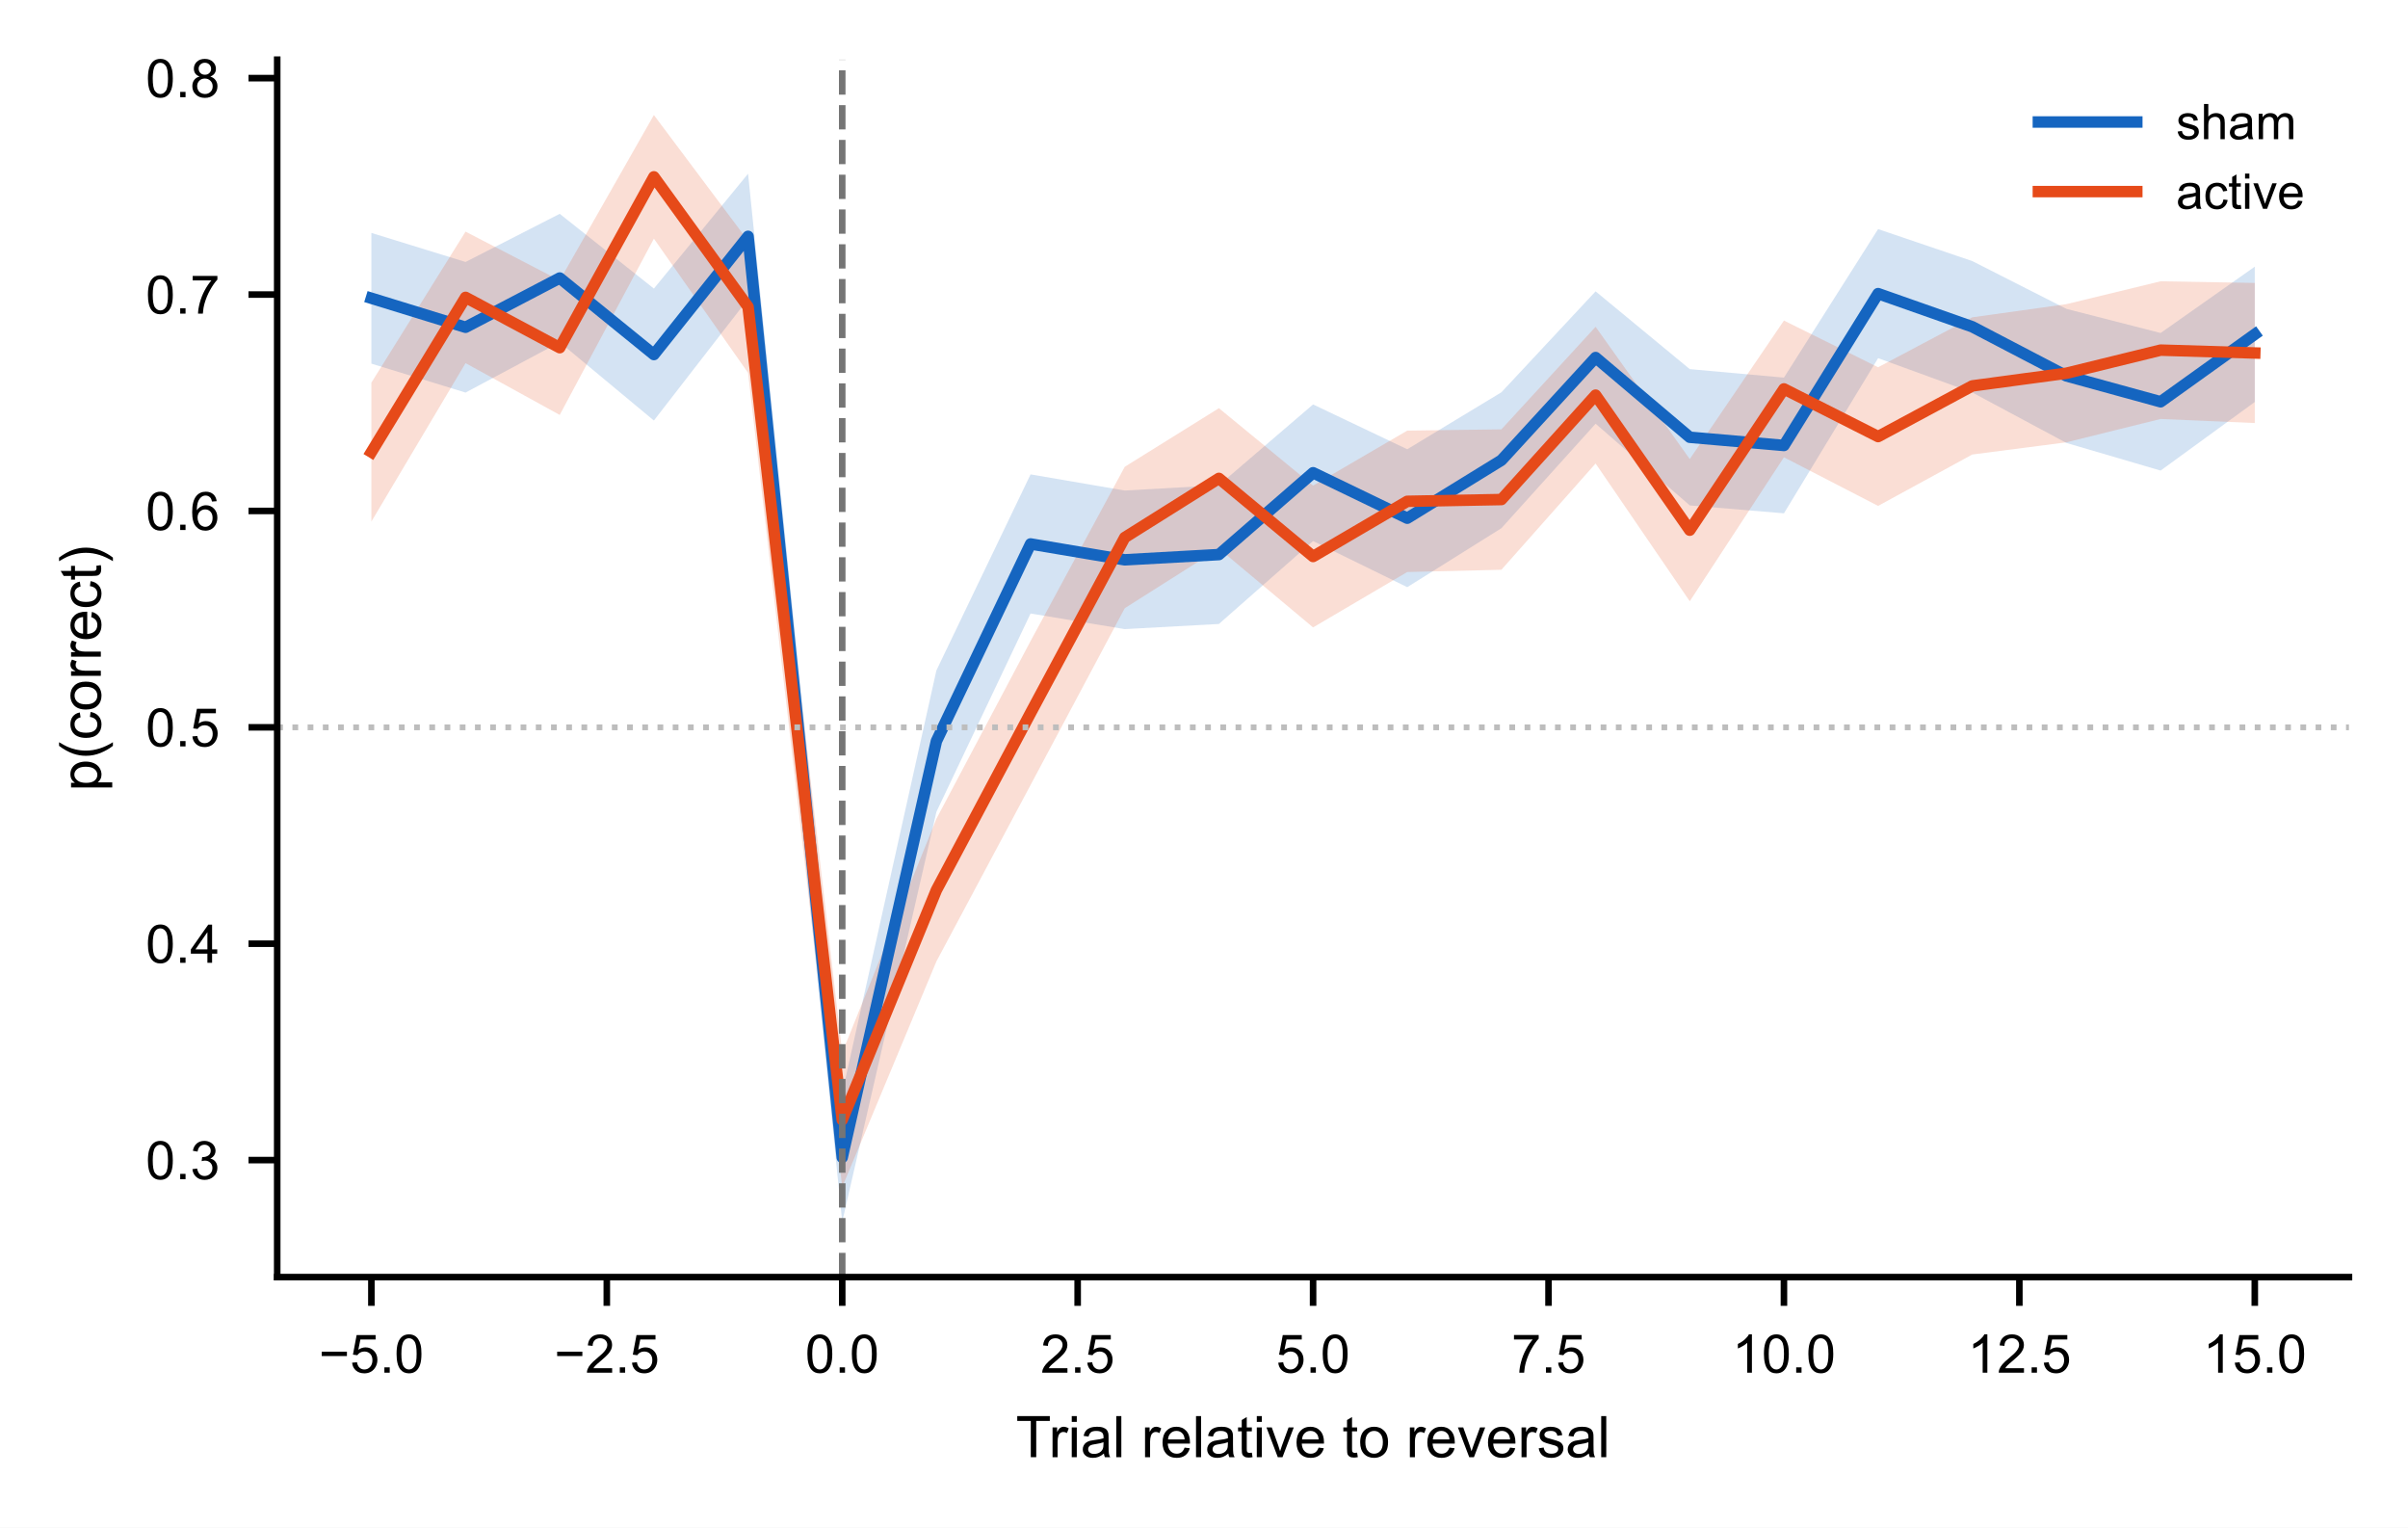
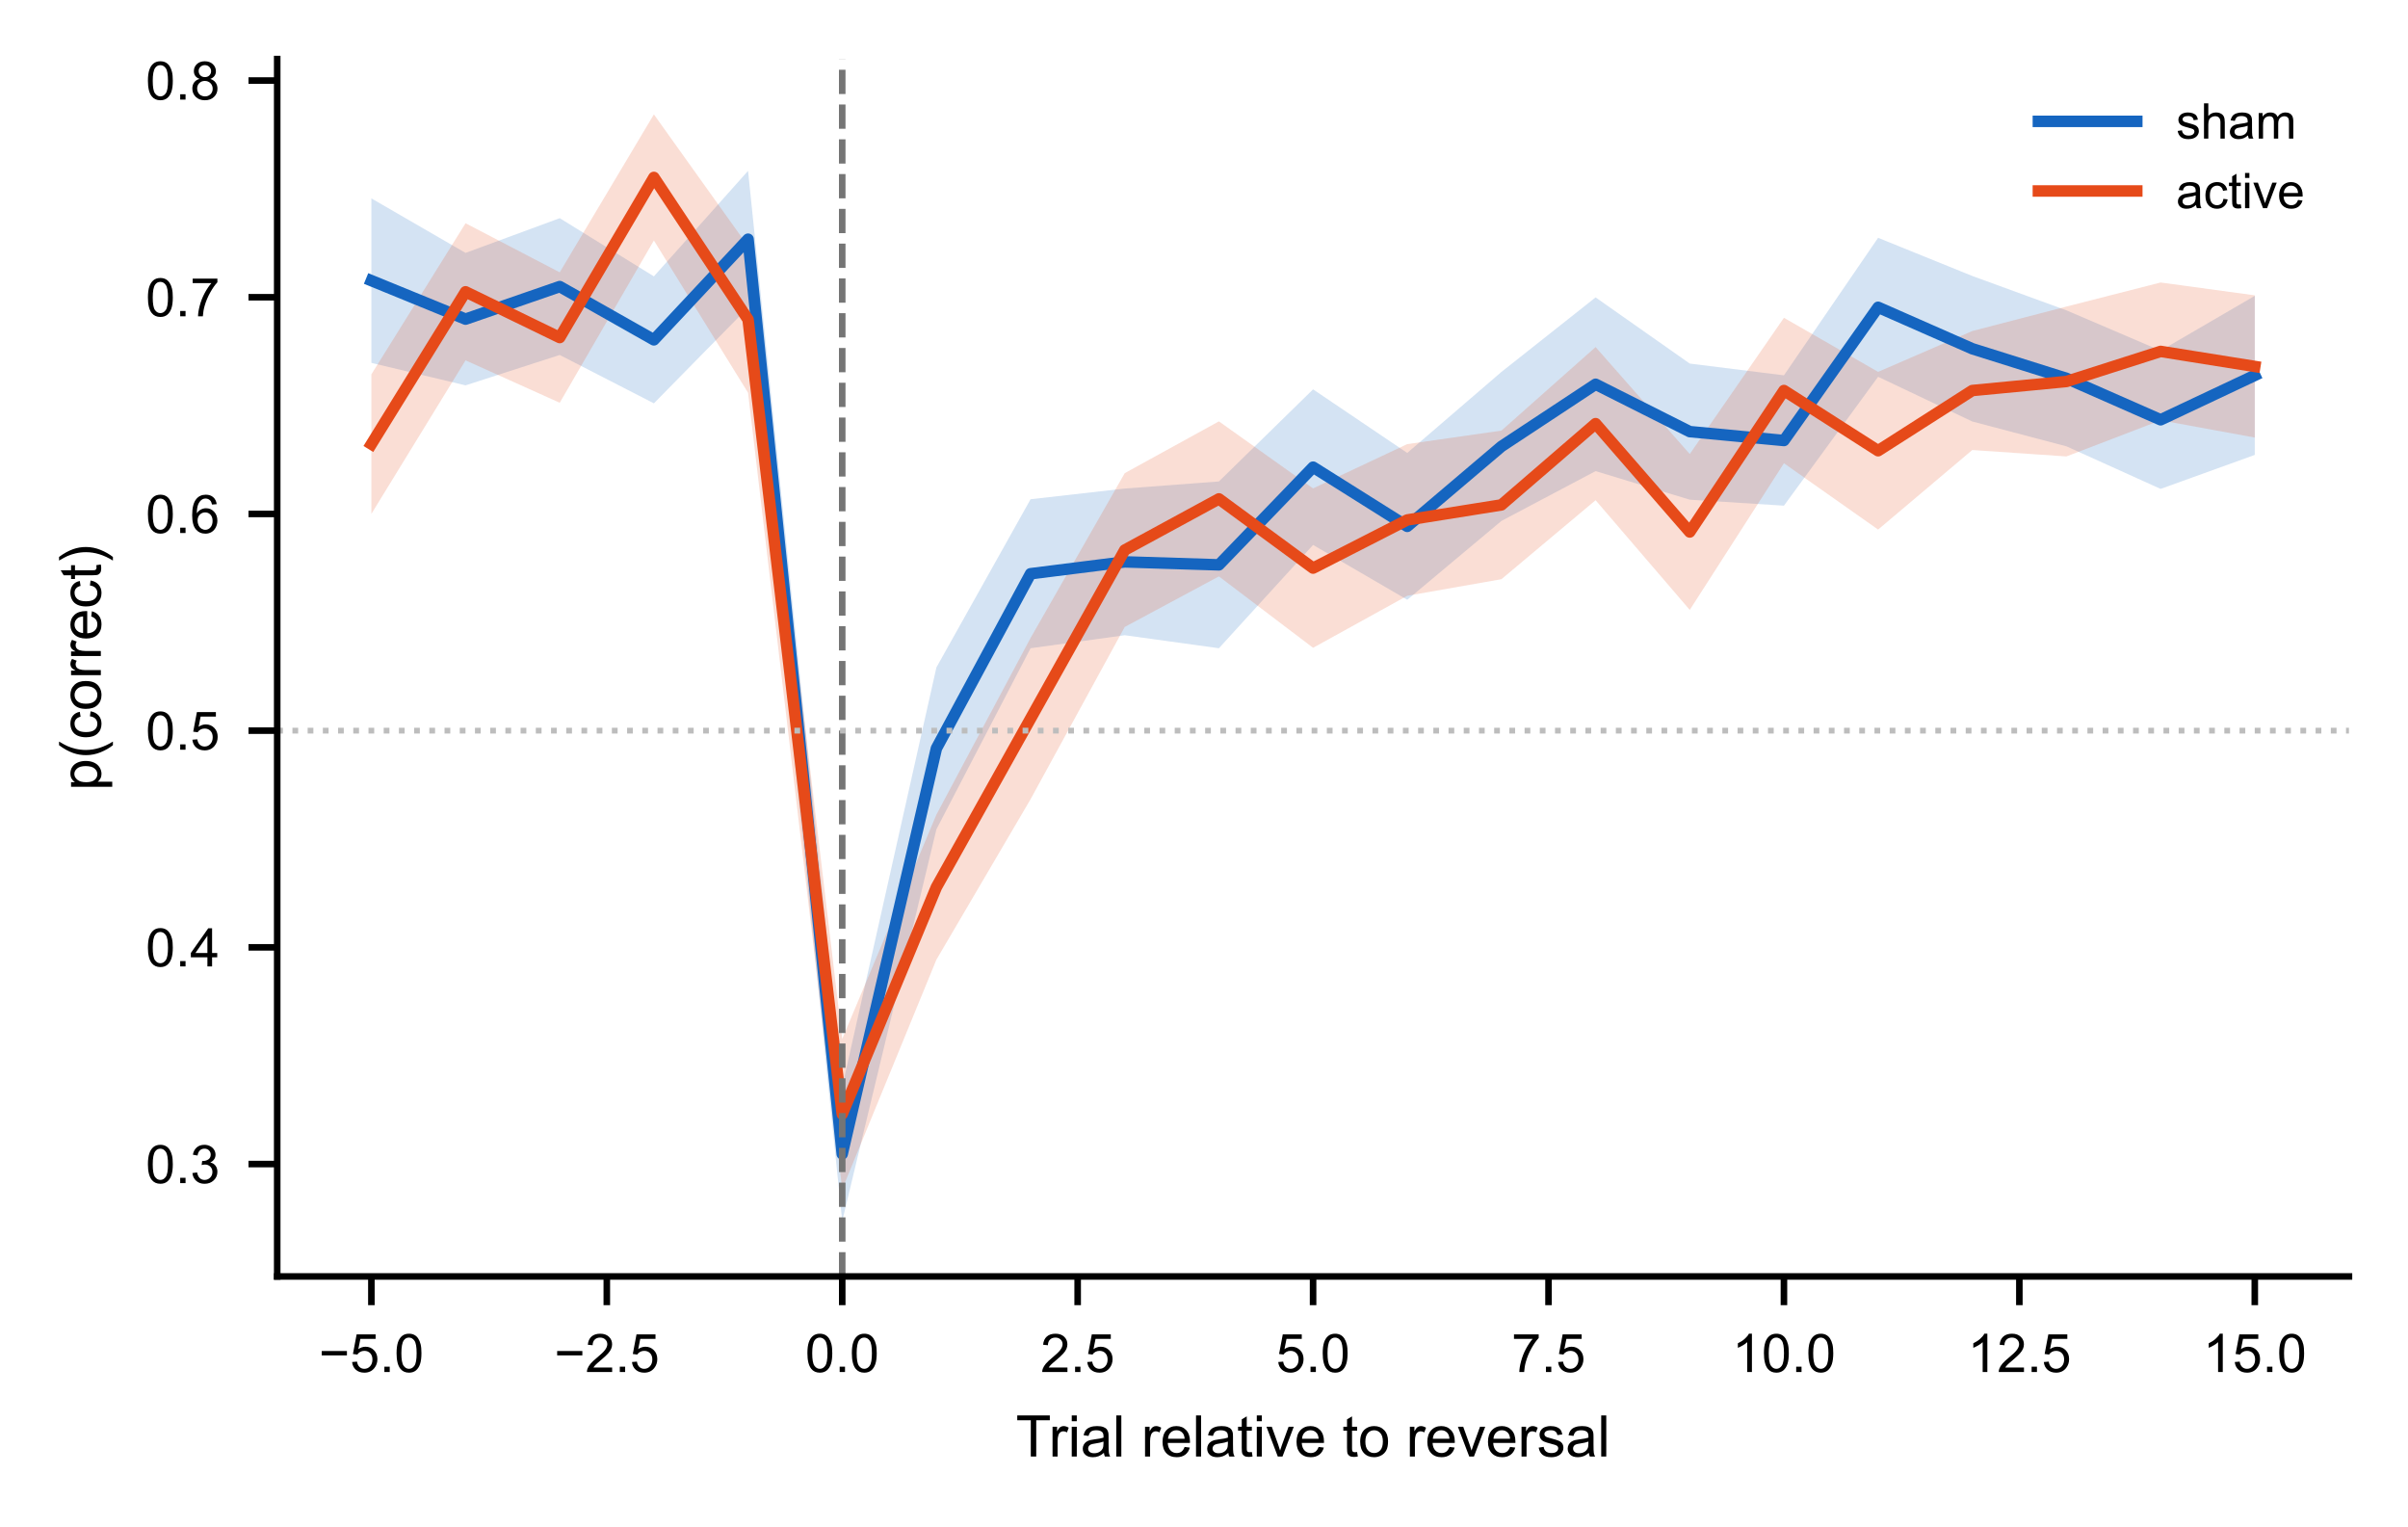
- <svg xmlns="http://www.w3.org/2000/svg" xmlns:xlink="http://www.w3.org/1999/xlink" width="293.642pt" height="186.245pt" viewBox="0 0 293.642 186.245" version="1.1">
+ <svg xmlns="http://www.w3.org/2000/svg" xmlns:xlink="http://www.w3.org/1999/xlink" width="293.642pt" height="186.168pt" viewBox="0 0 293.642 186.168" version="1.1">
  <defs>
    <style type="text/css">*{stroke-linejoin: round; stroke-linecap: butt}</style>
  </defs>
  <g id="figure_1">
    <g id="patch_1">
-       <path d="M 0 186.245  L 293.642 186.245  L 293.642 0  L 0 0  z " style="fill: #ffffff" />
+       <path d="M 0 186.168  L 293.642 186.168  L 293.642 0  L 0 0  z " style="fill: #ffffff" />
    </g>
    <g id="axes_1">
      <g id="patch_2">
-         <path d="M 33.804 155.698  L 286.442 155.698  L 286.442 7.276  L 33.804 7.276  z " style="fill: #ffffff" />
+         <path d="M 33.804 155.622  L 286.442 155.622  L 286.442 7.2  L 33.804 7.2  z " style="fill: #ffffff" />
      </g>
      <g id="PolyCollection_1">
        <defs>
-           <path id="m5b64cb021b" d="M 45.288 -157.849  L 45.288 -141.914  L 56.771 -138.384  L 68.255 -144.52  L 79.738 -134.976  L 91.222 -149.795  L 102.705 -37.293  L 114.189 -87.265  L 125.672 -111.449  L 137.156 -109.546  L 148.639 -110.175  L 160.123 -120.282  L 171.606 -114.66  L 183.09 -121.85  L 194.574 -134.586  L 206.057 -124.628  L 217.541 -123.662  L 229.024 -142.581  L 240.508 -138.396  L 251.991 -132.241  L 263.475 -128.875  L 274.958 -137.237  L 274.958 -153.734  L 274.958 -153.734  L 263.475 -145.648  L 251.991 -148.588  L 240.508 -154.417  L 229.024 -158.314  L 217.541 -140.208  L 206.057 -141.243  L 194.574 -150.725  L 183.09 -138.421  L 171.606 -131.474  L 160.123 -136.938  L 148.639 -127.092  L 137.156 -126.441  L 125.672 -128.41  L 114.189 -104.51  L 102.705 -52.985  L 91.222 -165.066  L 79.738 -151.064  L 68.255 -160.176  L 56.771 -154.307  L 45.288 -157.849  z " />
+           <path id="m4503a4d537" d="M 45.288 -161.98  L 45.288 -141.925  L 56.771 -139.186  L 68.255 -142.891  L 79.738 -136.994  L 91.222 -148.673  L 102.705 -37.293  L 114.189 -85.056  L 125.672 -107.137  L 137.156 -108.722  L 148.639 -107.135  L 160.123 -119.73  L 171.606 -113.044  L 183.09 -122.657  L 194.574 -128.731  L 206.057 -125.248  L 217.541 -124.517  L 229.024 -140.233  L 240.508 -134.78  L 251.991 -131.752  L 263.475 -126.561  L 274.958 -130.706  L 274.958 -150.099  L 274.958 -150.099  L 263.475 -143.416  L 251.991 -148.331  L 240.508 -152.522  L 229.024 -157.175  L 217.541 -140.407  L 206.057 -141.842  L 194.574 -149.909  L 183.09 -140.823  L 171.606 -130.946  L 160.123 -138.698  L 148.639 -127.471  L 137.156 -126.606  L 125.672 -125.303  L 114.189 -104.794  L 102.705 -53.662  L 91.222 -165.338  L 79.738 -152.474  L 68.255 -159.57  L 56.771 -155.335  L 45.288 -161.98  z " />
        </defs>
-         <g clip-path="url(#pc71015cbc8)">
-           <use xlink:href="#m5b64cb021b" x="0" y="186.245" style="fill: #1565c0; fill-opacity: 0.18" />
+         <g clip-path="url(#p4ba826752a)">
+           <use xlink:href="#m4503a4d537" x="0" y="186.168" style="fill: #1565c0; fill-opacity: 0.18" />
        </g>
      </g>
      <g id="PolyCollection_2">
        <defs>
-           <path id="m89cf0bc1e4" d="M 45.288 -139.595  L 45.288 -122.661  L 56.771 -141.974  L 68.255 -135.658  L 79.738 -157.147  L 91.222 -140.789  L 102.705 -41.516  L 114.189 -69.033  L 125.672 -90.541  L 137.156 -112.095  L 148.639 -119.365  L 160.123 -109.754  L 171.606 -116.507  L 183.09 -116.784  L 194.574 -129.738  L 206.057 -112.943  L 217.541 -130.496  L 229.024 -124.567  L 240.508 -130.834  L 251.991 -132.32  L 263.475 -135.166  L 274.958 -134.669  L 274.958 -151.75  L 274.958 -151.75  L 263.475 -151.952  L 251.991 -149.165  L 240.508 -147.56  L 229.024 -141.471  L 217.541 -147.165  L 206.057 -130.275  L 194.574 -146.403  L 183.09 -133.902  L 171.606 -133.746  L 160.123 -127.045  L 148.639 -136.481  L 137.156 -129.334  L 125.672 -108.089  L 114.189 -86.421  L 102.705 -57.905  L 91.222 -156.888  L 79.738 -172.222  L 68.255 -152.055  L 56.771 -158.007  L 45.288 -139.595  z " />
+           <path id="me9f7b58dab" d="M 45.288 -140.53  L 45.288 -123.518  L 56.771 -142.234  L 68.255 -137.063  L 79.738 -156.85  L 91.222 -138.281  L 102.705 -41.176  L 114.189 -69.167  L 125.672 -88.728  L 137.156 -109.731  L 148.639 -115.896  L 160.123 -107.19  L 171.606 -113.531  L 183.09 -115.553  L 194.574 -125.183  L 206.057 -111.807  L 217.541 -129.689  L 229.024 -121.604  L 240.508 -131.303  L 251.991 -130.519  L 263.475 -134.925  L 274.958 -132.821  L 274.958 -150.162  L 274.958 -150.162  L 263.475 -151.727  L 251.991 -148.794  L 240.508 -145.809  L 229.024 -140.83  L 217.541 -147.423  L 206.057 -130.812  L 194.574 -143.856  L 183.09 -133.67  L 171.606 -132.023  L 160.123 -126.622  L 148.639 -134.796  L 137.156 -128.484  L 125.672 -108.389  L 114.189 -86.851  L 102.705 -59.507  L 91.222 -156.151  L 79.738 -172.222  L 68.255 -152.965  L 56.771 -158.95  L 45.288 -140.53  z " />
        </defs>
-         <g clip-path="url(#pc71015cbc8)">
-           <use xlink:href="#m89cf0bc1e4" x="0" y="186.245" style="fill: #e64a19; fill-opacity: 0.18" />
+         <g clip-path="url(#p4ba826752a)">
+           <use xlink:href="#me9f7b58dab" x="0" y="186.168" style="fill: #e64a19; fill-opacity: 0.18" />
        </g>
      </g>
      <g id="matplotlib.axis_1">
        <g id="xtick_1">
          <g id="line2d_1">
            <defs>
-               <path id="m9a380d1cdd" d="M 0 0  L 0 3.5  " style="stroke: #000000; stroke-width: 0.8" />
-             </defs>
-             <g>
-               <use xlink:href="#m9a380d1cdd" x="45.288" y="155.698" style="stroke: #000000; stroke-width: 0.8" />
+               <path id="md4d7d83468" d="M 0 0  L 0 3.5  " style="stroke: #000000; stroke-width: 0.8" />
+             </defs>
+             <g>
+               <use xlink:href="#md4d7d83468" x="45.288" y="155.622" style="stroke: #000000; stroke-width: 0.8" />
            </g>
          </g>
          <g id="text_1">
-             <g transform="translate(38.8719 167.351) scale(0.065 -0.065)">
+             <g transform="translate(38.8719 167.2746) scale(0.065 -0.065)">
              <defs>
                <path id="ArialMT-2212" d="M 3381 1997  L 356 1997  L 356 2522  L 3381 2522  L 3381 1997  z " transform="scale(0.015625)" />
                <path id="ArialMT-35" d="M 266 1200  L 856 1250  Q 922 819 1161 601  Q 1400 384 1738 384  Q 2144 384 2425 690  Q 2706 997 2706 1503  Q 2706 1984 2436 2262  Q 2166 2541 1728 2541  Q 1456 2541 1237 2417  Q 1019 2294 894 2097  L 366 2166  L 809 4519  L 3088 4519  L 3088 3981  L 1259 3981  L 1013 2750  Q 1425 3038 1878 3038  Q 2478 3038 2890 2622  Q 3303 2206 3303 1553  Q 3303 931 2941 478  Q 2500 -78 1738 -78  Q 1113 -78 717 272  Q 322 622 266 1200  z " transform="scale(0.015625)" />
                <path id="ArialMT-2e" d="M 581 0  L 581 641  L 1222 641  L 1222 0  L 581 0  z " transform="scale(0.015625)" />
                <path id="ArialMT-30" d="M 266 2259  Q 266 3072 433 3567  Q 600 4063 929 4331  Q 1259 4600 1759 4600  Q 2128 4600 2406 4451  Q 2684 4303 2865 4023  Q 3047 3744 3150 3342  Q 3253 2941 3253 2259  Q 3253 1453 3087 958  Q 2922 463 2592 192  Q 2263 -78 1759 -78  Q 1097 -78 719 397  Q 266 969 266 2259  z M 844 2259  Q 844 1131 1108 757  Q 1372 384 1759 384  Q 2147 384 2411 759  Q 2675 1134 2675 2259  Q 2675 3391 2411 3762  Q 2147 4134 1753 4134  Q 1366 4134 1134 3806  Q 844 3388 844 2259  z " transform="scale(0.015625)" />
              </defs>
              <use xlink:href="#ArialMT-2212" />
              <use xlink:href="#ArialMT-35" x="58.398" />
              <use xlink:href="#ArialMT-2e" x="114.014" />
              <use xlink:href="#ArialMT-30" x="141.797" />
            </g>
          </g>
        </g>
        <g id="xtick_2">
          <g id="line2d_2">
            <g>
-               <use xlink:href="#m9a380d1cdd" x="73.996" y="155.698" style="stroke: #000000; stroke-width: 0.8" />
+               <use xlink:href="#md4d7d83468" x="73.996" y="155.622" style="stroke: #000000; stroke-width: 0.8" />
            </g>
          </g>
          <g id="text_2">
-             <g transform="translate(67.58074 167.351) scale(0.065 -0.065)">
+             <g transform="translate(67.58074 167.2746) scale(0.065 -0.065)">
              <defs>
                <path id="ArialMT-32" d="M 3222 541  L 3222 0  L 194 0  Q 188 203 259 391  Q 375 700 629 1000  Q 884 1300 1366 1694  Q 2113 2306 2375 2664  Q 2638 3022 2638 3341  Q 2638 3675 2398 3904  Q 2159 4134 1775 4134  Q 1369 4134 1125 3890  Q 881 3647 878 3216  L 300 3275  Q 359 3922 746 4261  Q 1134 4600 1788 4600  Q 2447 4600 2831 4234  Q 3216 3869 3216 3328  Q 3216 3053 3103 2787  Q 2991 2522 2730 2228  Q 2469 1934 1863 1422  Q 1356 997 1212 845  Q 1069 694 975 541  L 3222 541  z " transform="scale(0.015625)" />
              </defs>
              <use xlink:href="#ArialMT-2212" />
              <use xlink:href="#ArialMT-32" x="58.398" />
              <use xlink:href="#ArialMT-2e" x="114.014" />
              <use xlink:href="#ArialMT-35" x="141.797" />
            </g>
          </g>
        </g>
        <g id="xtick_3">
          <g id="line2d_3">
            <g>
-               <use xlink:href="#m9a380d1cdd" x="102.705" y="155.698" style="stroke: #000000; stroke-width: 0.8" />
+               <use xlink:href="#md4d7d83468" x="102.705" y="155.622" style="stroke: #000000; stroke-width: 0.8" />
            </g>
          </g>
          <g id="text_3">
-             <g transform="translate(98.18778 167.351) scale(0.065 -0.065)">
+             <g transform="translate(98.18778 167.2746) scale(0.065 -0.065)">
              <use xlink:href="#ArialMT-30" />
              <use xlink:href="#ArialMT-2e" x="55.615" />
              <use xlink:href="#ArialMT-30" x="83.398" />
            </g>
          </g>
        </g>
        <g id="xtick_4">
          <g id="line2d_4">
            <g>
-               <use xlink:href="#m9a380d1cdd" x="131.414" y="155.698" style="stroke: #000000; stroke-width: 0.8" />
+               <use xlink:href="#md4d7d83468" x="131.414" y="155.622" style="stroke: #000000; stroke-width: 0.8" />
            </g>
          </g>
          <g id="text_4">
-             <g transform="translate(126.8966 167.351) scale(0.065 -0.065)">
+             <g transform="translate(126.8966 167.2746) scale(0.065 -0.065)">
              <use xlink:href="#ArialMT-32" />
              <use xlink:href="#ArialMT-2e" x="55.615" />
              <use xlink:href="#ArialMT-35" x="83.398" />
            </g>
          </g>
        </g>
        <g id="xtick_5">
          <g id="line2d_5">
            <g>
-               <use xlink:href="#m9a380d1cdd" x="160.123" y="155.698" style="stroke: #000000; stroke-width: 0.8" />
+               <use xlink:href="#md4d7d83468" x="160.123" y="155.622" style="stroke: #000000; stroke-width: 0.8" />
            </g>
          </g>
          <g id="text_5">
-             <g transform="translate(155.6055 167.351) scale(0.065 -0.065)">
+             <g transform="translate(155.6055 167.2746) scale(0.065 -0.065)">
              <use xlink:href="#ArialMT-35" />
              <use xlink:href="#ArialMT-2e" x="55.615" />
              <use xlink:href="#ArialMT-30" x="83.398" />
            </g>
          </g>
        </g>
        <g id="xtick_6">
          <g id="line2d_6">
            <g>
-               <use xlink:href="#m9a380d1cdd" x="188.832" y="155.698" style="stroke: #000000; stroke-width: 0.8" />
+               <use xlink:href="#md4d7d83468" x="188.832" y="155.622" style="stroke: #000000; stroke-width: 0.8" />
            </g>
          </g>
          <g id="text_6">
-             <g transform="translate(184.3143 167.351) scale(0.065 -0.065)">
+             <g transform="translate(184.3143 167.2746) scale(0.065 -0.065)">
              <defs>
                <path id="ArialMT-37" d="M 303 3981  L 303 4522  L 3269 4522  L 3269 4084  Q 2831 3619 2401 2847  Q 1972 2075 1738 1259  Q 1569 684 1522 0  L 944 0  Q 953 541 1156 1306  Q 1359 2072 1739 2783  Q 2119 3494 2547 3981  L 303 3981  z " transform="scale(0.015625)" />
              </defs>
              <use xlink:href="#ArialMT-37" />
              <use xlink:href="#ArialMT-2e" x="55.615" />
              <use xlink:href="#ArialMT-35" x="83.398" />
            </g>
          </g>
        </g>
        <g id="xtick_7">
          <g id="line2d_7">
            <g>
-               <use xlink:href="#m9a380d1cdd" x="217.541" y="155.698" style="stroke: #000000; stroke-width: 0.8" />
+               <use xlink:href="#md4d7d83468" x="217.541" y="155.622" style="stroke: #000000; stroke-width: 0.8" />
            </g>
          </g>
          <g id="text_7">
-             <g transform="translate(211.2158 167.351) scale(0.065 -0.065)">
+             <g transform="translate(211.2158 167.2746) scale(0.065 -0.065)">
              <defs>
                <path id="ArialMT-31" d="M 2384 0  L 1822 0  L 1822 3584  Q 1619 3391 1289 3197  Q 959 3003 697 2906  L 697 3450  Q 1169 3672 1522 3987  Q 1875 4303 2022 4600  L 2384 4600  L 2384 0  z " transform="scale(0.015625)" />
              </defs>
              <use xlink:href="#ArialMT-31" />
              <use xlink:href="#ArialMT-30" x="55.615" />
              <use xlink:href="#ArialMT-2e" x="111.23" />
              <use xlink:href="#ArialMT-30" x="139.014" />
            </g>
          </g>
        </g>
        <g id="xtick_8">
          <g id="line2d_8">
            <g>
-               <use xlink:href="#m9a380d1cdd" x="246.249" y="155.698" style="stroke: #000000; stroke-width: 0.8" />
+               <use xlink:href="#md4d7d83468" x="246.249" y="155.622" style="stroke: #000000; stroke-width: 0.8" />
            </g>
          </g>
          <g id="text_8">
-             <g transform="translate(239.9247 167.351) scale(0.065 -0.065)">
+             <g transform="translate(239.9247 167.2746) scale(0.065 -0.065)">
              <use xlink:href="#ArialMT-31" />
              <use xlink:href="#ArialMT-32" x="55.615" />
              <use xlink:href="#ArialMT-2e" x="111.23" />
              <use xlink:href="#ArialMT-35" x="139.014" />
            </g>
          </g>
        </g>
        <g id="xtick_9">
          <g id="line2d_9">
            <g>
-               <use xlink:href="#m9a380d1cdd" x="274.958" y="155.698" style="stroke: #000000; stroke-width: 0.8" />
+               <use xlink:href="#md4d7d83468" x="274.958" y="155.622" style="stroke: #000000; stroke-width: 0.8" />
            </g>
          </g>
          <g id="text_9">
-             <g transform="translate(268.6335 167.351) scale(0.065 -0.065)">
+             <g transform="translate(268.6335 167.2746) scale(0.065 -0.065)">
              <use xlink:href="#ArialMT-31" />
              <use xlink:href="#ArialMT-35" x="55.615" />
              <use xlink:href="#ArialMT-2e" x="111.23" />
              <use xlink:href="#ArialMT-30" x="139.014" />
            </g>
          </g>
        </g>
        <g id="text_10">
-           <g transform="translate(123.8843 177.6534) scale(0.07 -0.07)">
+           <g transform="translate(123.8843 177.577) scale(0.07 -0.07)">
            <defs>
              <path id="ArialMT-54" d="M 1659 0  L 1659 4041  L 150 4041  L 150 4581  L 3781 4581  L 3781 4041  L 2266 4041  L 2266 0  L 1659 0  z " transform="scale(0.015625)" />
              <path id="ArialMT-72" d="M 416 0  L 416 3319  L 922 3319  L 922 2816  Q 1116 3169 1280 3281  Q 1444 3394 1641 3394  Q 1925 3394 2219 3213  L 2025 2691  Q 1819 2813 1613 2813  Q 1428 2813 1281 2702  Q 1134 2591 1072 2394  Q 978 2094 978 1738  L 978 0  L 416 0  z " transform="scale(0.015625)" />
              <path id="ArialMT-69" d="M 425 3934  L 425 4581  L 988 4581  L 988 3934  L 425 3934  z M 425 0  L 425 3319  L 988 3319  L 988 0  L 425 0  z " transform="scale(0.015625)" />
              <path id="ArialMT-61" d="M 2588 409  Q 2275 144 1986 34  Q 1697 -75 1366 -75  Q 819 -75 525 192  Q 231 459 231 875  Q 231 1119 342 1320  Q 453 1522 633 1644  Q 813 1766 1038 1828  Q 1203 1872 1538 1913  Q 2219 1994 2541 2106  Q 2544 2222 2544 2253  Q 2544 2597 2384 2738  Q 2169 2928 1744 2928  Q 1347 2928 1158 2789  Q 969 2650 878 2297  L 328 2372  Q 403 2725 575 2942  Q 747 3159 1072 3276  Q 1397 3394 1825 3394  Q 2250 3394 2515 3294  Q 2781 3194 2906 3042  Q 3031 2891 3081 2659  Q 3109 2516 3109 2141  L 3109 1391  Q 3109 606 3145 398  Q 3181 191 3288 0  L 2700 0  Q 2613 175 2588 409  z M 2541 1666  Q 2234 1541 1622 1453  Q 1275 1403 1131 1340  Q 988 1278 909 1158  Q 831 1038 831 891  Q 831 666 1001 516  Q 1172 366 1500 366  Q 1825 366 2078 508  Q 2331 650 2450 897  Q 2541 1088 2541 1459  L 2541 1666  z " transform="scale(0.015625)" />
              <path id="ArialMT-6c" d="M 409 0  L 409 4581  L 972 4581  L 972 0  L 409 0  z " transform="scale(0.015625)" />
              <path id="ArialMT-20" transform="scale(0.015625)" />
              <path id="ArialMT-65" d="M 2694 1069  L 3275 997  Q 3138 488 2766 206  Q 2394 -75 1816 -75  Q 1088 -75 661 373  Q 234 822 234 1631  Q 234 2469 665 2931  Q 1097 3394 1784 3394  Q 2450 3394 2872 2941  Q 3294 2488 3294 1666  Q 3294 1616 3291 1516  L 816 1516  Q 847 969 1125 678  Q 1403 388 1819 388  Q 2128 388 2347 550  Q 2566 713 2694 1069  z M 847 1978  L 2700 1978  Q 2663 2397 2488 2606  Q 2219 2931 1791 2931  Q 1403 2931 1139 2672  Q 875 2413 847 1978  z " transform="scale(0.015625)" />
              <path id="ArialMT-74" d="M 1650 503  L 1731 6  Q 1494 -44 1306 -44  Q 1000 -44 831 53  Q 663 150 594 308  Q 525 466 525 972  L 525 2881  L 113 2881  L 113 3319  L 525 3319  L 525 4141  L 1084 4478  L 1084 3319  L 1650 3319  L 1650 2881  L 1084 2881  L 1084 941  Q 1084 700 1114 631  Q 1144 563 1211 522  Q 1278 481 1403 481  Q 1497 481 1650 503  z " transform="scale(0.015625)" />
              <path id="ArialMT-76" d="M 1344 0  L 81 3319  L 675 3319  L 1388 1331  Q 1503 1009 1600 663  Q 1675 925 1809 1294  L 2547 3319  L 3125 3319  L 1869 0  L 1344 0  z " transform="scale(0.015625)" />
              <path id="ArialMT-6f" d="M 213 1659  Q 213 2581 725 3025  Q 1153 3394 1769 3394  Q 2453 3394 2887 2945  Q 3322 2497 3322 1706  Q 3322 1066 3130 698  Q 2938 331 2570 128  Q 2203 -75 1769 -75  Q 1072 -75 642 372  Q 213 819 213 1659  z M 791 1659  Q 791 1022 1069 705  Q 1347 388 1769 388  Q 2188 388 2466 706  Q 2744 1025 2744 1678  Q 2744 2294 2464 2611  Q 2184 2928 1769 2928  Q 1347 2928 1069 2612  Q 791 2297 791 1659  z " transform="scale(0.015625)" />
              <path id="ArialMT-73" d="M 197 991  L 753 1078  Q 800 744 1014 566  Q 1228 388 1613 388  Q 2000 388 2187 545  Q 2375 703 2375 916  Q 2375 1106 2209 1216  Q 2094 1291 1634 1406  Q 1016 1563 777 1677  Q 538 1791 414 1992  Q 291 2194 291 2438  Q 291 2659 392 2848  Q 494 3038 669 3163  Q 800 3259 1026 3326  Q 1253 3394 1513 3394  Q 1903 3394 2198 3281  Q 2494 3169 2634 2976  Q 2775 2784 2828 2463  L 2278 2388  Q 2241 2644 2061 2787  Q 1881 2931 1553 2931  Q 1166 2931 1000 2803  Q 834 2675 834 2503  Q 834 2394 903 2306  Q 972 2216 1119 2156  Q 1203 2125 1616 2013  Q 2213 1853 2448 1751  Q 2684 1650 2818 1456  Q 2953 1263 2953 975  Q 2953 694 2789 445  Q 2625 197 2315 61  Q 2006 -75 1616 -75  Q 969 -75 630 194  Q 291 463 197 991  z " transform="scale(0.015625)" />
            </defs>
            <use xlink:href="#ArialMT-54" />
            <use xlink:href="#ArialMT-72" x="57.334" />
            <use xlink:href="#ArialMT-69" x="90.635" />
            <use xlink:href="#ArialMT-61" x="112.852" />
            <use xlink:href="#ArialMT-6c" x="168.467" />
            <use xlink:href="#ArialMT-20" x="190.684" />
            <use xlink:href="#ArialMT-72" x="218.467" />
            <use xlink:href="#ArialMT-65" x="251.768" />
            <use xlink:href="#ArialMT-6c" x="307.383" />
            <use xlink:href="#ArialMT-61" x="329.6" />
            <use xlink:href="#ArialMT-74" x="385.215" />
            <use xlink:href="#ArialMT-69" x="412.998" />
            <use xlink:href="#ArialMT-76" x="435.215" />
            <use xlink:href="#ArialMT-65" x="485.215" />
            <use xlink:href="#ArialMT-20" x="540.83" />
            <use xlink:href="#ArialMT-74" x="568.613" />
            <use xlink:href="#ArialMT-6f" x="596.396" />
            <use xlink:href="#ArialMT-20" x="652.012" />
            <use xlink:href="#ArialMT-72" x="679.795" />
            <use xlink:href="#ArialMT-65" x="713.096" />
            <use xlink:href="#ArialMT-76" x="768.711" />
            <use xlink:href="#ArialMT-65" x="818.711" />
            <use xlink:href="#ArialMT-72" x="874.326" />
            <use xlink:href="#ArialMT-73" x="907.627" />
            <use xlink:href="#ArialMT-61" x="957.627" />
            <use xlink:href="#ArialMT-6c" x="1013.242" />
          </g>
        </g>
      </g>
      <g id="matplotlib.axis_2">
        <g id="ytick_1">
          <g id="line2d_10">
            <defs>
-               <path id="mec337f0b01" d="M 0 0  L -3.5 0  " style="stroke: #000000; stroke-width: 0.8" />
-             </defs>
-             <g>
-               <use xlink:href="#mec337f0b01" x="33.804" y="141.437" style="stroke: #000000; stroke-width: 0.8" />
+               <path id="m80da9fecf0" d="M 0 0  L -3.5 0  " style="stroke: #000000; stroke-width: 0.8" />
+             </defs>
+             <g>
+               <use xlink:href="#m80da9fecf0" x="33.804" y="141.918" style="stroke: #000000; stroke-width: 0.8" />
            </g>
          </g>
          <g id="text_11">
-             <g transform="translate(17.76906 143.7634) scale(0.065 -0.065)">
+             <g transform="translate(17.76906 144.2445) scale(0.065 -0.065)">
              <defs>
                <path id="ArialMT-33" d="M 269 1209  L 831 1284  Q 928 806 1161 595  Q 1394 384 1728 384  Q 2125 384 2398 659  Q 2672 934 2672 1341  Q 2672 1728 2419 1979  Q 2166 2231 1775 2231  Q 1616 2231 1378 2169  L 1441 2663  Q 1497 2656 1531 2656  Q 1891 2656 2178 2843  Q 2466 3031 2466 3422  Q 2466 3731 2256 3934  Q 2047 4138 1716 4138  Q 1388 4138 1169 3931  Q 950 3725 888 3313  L 325 3413  Q 428 3978 793 4289  Q 1159 4600 1703 4600  Q 2078 4600 2393 4439  Q 2709 4278 2876 4000  Q 3044 3722 3044 3409  Q 3044 3113 2884 2869  Q 2725 2625 2413 2481  Q 2819 2388 3044 2092  Q 3269 1797 3269 1353  Q 3269 753 2831 336  Q 2394 -81 1725 -81  Q 1122 -81 723 278  Q 325 638 269 1209  z " transform="scale(0.015625)" />
              </defs>
              <use xlink:href="#ArialMT-30" />
              <use xlink:href="#ArialMT-2e" x="55.615" />
              <use xlink:href="#ArialMT-33" x="83.398" />
            </g>
          </g>
        </g>
        <g id="ytick_2">
          <g id="line2d_11">
            <g>
-               <use xlink:href="#mec337f0b01" x="33.804" y="115.055" style="stroke: #000000; stroke-width: 0.8" />
+               <use xlink:href="#m80da9fecf0" x="33.804" y="115.498" style="stroke: #000000; stroke-width: 0.8" />
            </g>
          </g>
          <g id="text_12">
-             <g transform="translate(17.76906 117.3813) scale(0.065 -0.065)">
+             <g transform="translate(17.76906 117.8242) scale(0.065 -0.065)">
              <defs>
                <path id="ArialMT-34" d="M 2069 0  L 2069 1097  L 81 1097  L 81 1613  L 2172 4581  L 2631 4581  L 2631 1613  L 3250 1613  L 3250 1097  L 2631 1097  L 2631 0  L 2069 0  z M 2069 1613  L 2069 3678  L 634 1613  L 2069 1613  z " transform="scale(0.015625)" />
              </defs>
              <use xlink:href="#ArialMT-30" />
              <use xlink:href="#ArialMT-2e" x="55.615" />
              <use xlink:href="#ArialMT-34" x="83.398" />
            </g>
          </g>
        </g>
        <g id="ytick_3">
          <g id="line2d_12">
            <g>
-               <use xlink:href="#mec337f0b01" x="33.804" y="88.673" style="stroke: #000000; stroke-width: 0.8" />
+               <use xlink:href="#m80da9fecf0" x="33.804" y="89.078" style="stroke: #000000; stroke-width: 0.8" />
            </g>
          </g>
          <g id="text_13">
-             <g transform="translate(17.76906 90.9991) scale(0.065 -0.065)">
+             <g transform="translate(17.76906 91.40388) scale(0.065 -0.065)">
              <use xlink:href="#ArialMT-30" />
              <use xlink:href="#ArialMT-2e" x="55.615" />
              <use xlink:href="#ArialMT-35" x="83.398" />
            </g>
          </g>
        </g>
        <g id="ytick_4">
          <g id="line2d_13">
            <g>
-               <use xlink:href="#mec337f0b01" x="33.804" y="62.291" style="stroke: #000000; stroke-width: 0.8" />
+               <use xlink:href="#m80da9fecf0" x="33.804" y="62.657" style="stroke: #000000; stroke-width: 0.8" />
            </g>
          </g>
          <g id="text_14">
-             <g transform="translate(17.76906 64.61692) scale(0.065 -0.065)">
+             <g transform="translate(17.76906 64.98355) scale(0.065 -0.065)">
              <defs>
                <path id="ArialMT-36" d="M 3184 3459  L 2625 3416  Q 2550 3747 2413 3897  Q 2184 4138 1850 4138  Q 1581 4138 1378 3988  Q 1113 3794 959 3422  Q 806 3050 800 2363  Q 1003 2672 1297 2822  Q 1591 2972 1913 2972  Q 2475 2972 2870 2558  Q 3266 2144 3266 1488  Q 3266 1056 3080 686  Q 2894 316 2569 119  Q 2244 -78 1831 -78  Q 1128 -78 684 439  Q 241 956 241 2144  Q 241 3472 731 4075  Q 1159 4600 1884 4600  Q 2425 4600 2770 4297  Q 3116 3994 3184 3459  z M 888 1484  Q 888 1194 1011 928  Q 1134 663 1356 523  Q 1578 384 1822 384  Q 2178 384 2434 671  Q 2691 959 2691 1453  Q 2691 1928 2437 2201  Q 2184 2475 1800 2475  Q 1419 2475 1153 2201  Q 888 1928 888 1484  z " transform="scale(0.015625)" />
              </defs>
              <use xlink:href="#ArialMT-30" />
              <use xlink:href="#ArialMT-2e" x="55.615" />
              <use xlink:href="#ArialMT-36" x="83.398" />
            </g>
          </g>
        </g>
        <g id="ytick_5">
          <g id="line2d_14">
            <g>
-               <use xlink:href="#mec337f0b01" x="33.804" y="35.908" style="stroke: #000000; stroke-width: 0.8" />
+               <use xlink:href="#m80da9fecf0" x="33.804" y="36.237" style="stroke: #000000; stroke-width: 0.8" />
            </g>
          </g>
          <g id="text_15">
-             <g transform="translate(17.76906 38.23475) scale(0.065 -0.065)">
+             <g transform="translate(17.76906 38.56322) scale(0.065 -0.065)">
              <use xlink:href="#ArialMT-30" />
              <use xlink:href="#ArialMT-2e" x="55.615" />
              <use xlink:href="#ArialMT-37" x="83.398" />
            </g>
          </g>
        </g>
        <g id="ytick_6">
          <g id="line2d_15">
            <g>
-               <use xlink:href="#mec337f0b01" x="33.804" y="9.526" style="stroke: #000000; stroke-width: 0.8" />
+               <use xlink:href="#m80da9fecf0" x="33.804" y="9.817" style="stroke: #000000; stroke-width: 0.8" />
            </g>
          </g>
          <g id="text_16">
-             <g transform="translate(17.76906 11.85258) scale(0.065 -0.065)">
+             <g transform="translate(17.76906 12.14289) scale(0.065 -0.065)">
              <defs>
                <path id="ArialMT-38" d="M 1131 2484  Q 781 2613 612 2850  Q 444 3088 444 3419  Q 444 3919 803 4259  Q 1163 4600 1759 4600  Q 2359 4600 2725 4251  Q 3091 3903 3091 3403  Q 3091 3084 2923 2848  Q 2756 2613 2416 2484  Q 2838 2347 3058 2040  Q 3278 1734 3278 1309  Q 3278 722 2862 322  Q 2447 -78 1769 -78  Q 1091 -78 675 323  Q 259 725 259 1325  Q 259 1772 486 2073  Q 713 2375 1131 2484  z M 1019 3438  Q 1019 3113 1228 2906  Q 1438 2700 1772 2700  Q 2097 2700 2305 2904  Q 2513 3109 2513 3406  Q 2513 3716 2298 3927  Q 2084 4138 1766 4138  Q 1444 4138 1231 3931  Q 1019 3725 1019 3438  z M 838 1322  Q 838 1081 952 856  Q 1066 631 1291 507  Q 1516 384 1775 384  Q 2178 384 2440 643  Q 2703 903 2703 1303  Q 2703 1709 2433 1975  Q 2163 2241 1756 2241  Q 1359 2241 1098 1978  Q 838 1716 838 1322  z " transform="scale(0.015625)" />
              </defs>
              <use xlink:href="#ArialMT-30" />
              <use xlink:href="#ArialMT-2e" x="55.615" />
              <use xlink:href="#ArialMT-38" x="83.398" />
            </g>
          </g>
        </g>
        <g id="text_17">
-           <g transform="translate(12.29578 96.46033) rotate(-90) scale(0.07 -0.07)">
+           <g transform="translate(12.29578 96.38391) rotate(-90) scale(0.07 -0.07)">
            <defs>
              <path id="ArialMT-70" d="M 422 -1272  L 422 3319  L 934 3319  L 934 2888  Q 1116 3141 1344 3267  Q 1572 3394 1897 3394  Q 2322 3394 2647 3175  Q 2972 2956 3137 2557  Q 3303 2159 3303 1684  Q 3303 1175 3120 767  Q 2938 359 2589 142  Q 2241 -75 1856 -75  Q 1575 -75 1351 44  Q 1128 163 984 344  L 984 -1272  L 422 -1272  z M 931 1641  Q 931 1000 1190 694  Q 1450 388 1819 388  Q 2194 388 2461 705  Q 2728 1022 2728 1688  Q 2728 2322 2467 2637  Q 2206 2953 1844 2953  Q 1484 2953 1207 2617  Q 931 2281 931 1641  z " transform="scale(0.015625)" />
              <path id="ArialMT-28" d="M 1497 -1347  Q 1031 -759 709 28  Q 388 816 388 1659  Q 388 2403 628 3084  Q 909 3875 1497 4659  L 1900 4659  Q 1522 4009 1400 3731  Q 1209 3300 1100 2831  Q 966 2247 966 1656  Q 966 153 1900 -1347  L 1497 -1347  z " transform="scale(0.015625)" />
              <path id="ArialMT-63" d="M 2588 1216  L 3141 1144  Q 3050 572 2676 248  Q 2303 -75 1759 -75  Q 1078 -75 664 370  Q 250 816 250 1647  Q 250 2184 428 2587  Q 606 2991 970 3192  Q 1334 3394 1763 3394  Q 2303 3394 2647 3120  Q 2991 2847 3088 2344  L 2541 2259  Q 2463 2594 2264 2762  Q 2066 2931 1784 2931  Q 1359 2931 1093 2626  Q 828 2322 828 1663  Q 828 994 1084 691  Q 1341 388 1753 388  Q 2084 388 2306 591  Q 2528 794 2588 1216  z " transform="scale(0.015625)" />
              <path id="ArialMT-29" d="M 791 -1347  L 388 -1347  Q 1322 153 1322 1656  Q 1322 2244 1188 2822  Q 1081 3291 891 3722  Q 769 4003 388 4659  L 791 4659  Q 1378 3875 1659 3084  Q 1900 2403 1900 1659  Q 1900 816 1576 28  Q 1253 -759 791 -1347  z " transform="scale(0.015625)" />
            </defs>
            <use xlink:href="#ArialMT-70" />
            <use xlink:href="#ArialMT-28" x="55.615" />
            <use xlink:href="#ArialMT-63" x="88.916" />
            <use xlink:href="#ArialMT-6f" x="138.916" />
            <use xlink:href="#ArialMT-72" x="194.531" />
            <use xlink:href="#ArialMT-72" x="227.832" />
            <use xlink:href="#ArialMT-65" x="261.133" />
            <use xlink:href="#ArialMT-63" x="316.748" />
            <use xlink:href="#ArialMT-74" x="366.748" />
            <use xlink:href="#ArialMT-29" x="394.531" />
          </g>
        </g>
      </g>
      <g id="line2d_16">
-         <path d="M 45.288 36.363  L 56.771 39.899  L 68.255 33.896  L 79.738 43.225  L 91.222 28.814  L 102.705 141.106  L 114.189 90.357  L 125.672 66.315  L 137.156 68.251  L 148.639 67.611  L 160.123 57.635  L 171.606 63.177  L 183.09 56.109  L 194.574 43.589  L 206.057 53.309  L 217.541 54.309  L 229.024 35.797  L 240.508 39.838  L 251.991 45.83  L 263.475 48.983  L 274.958 40.759  " clip-path="url(#pc71015cbc8)" style="fill: none; stroke: #1565c0; stroke-width: 1.4; stroke-linecap: square" />
+         <path d="M 45.288 34.216  L 56.771 38.908  L 68.255 34.938  L 79.738 41.434  L 91.222 29.163  L 102.705 140.691  L 114.189 91.243  L 125.672 69.948  L 137.156 68.504  L 148.639 68.865  L 160.123 56.955  L 171.606 64.173  L 183.09 54.428  L 194.574 46.848  L 206.057 52.623  L 217.541 53.706  L 229.024 37.464  L 240.508 42.517  L 251.991 46.127  L 263.475 51.18  L 274.958 45.766  " clip-path="url(#p4ba826752a)" style="fill: none; stroke: #1565c0; stroke-width: 1.4; stroke-linecap: square" />
      </g>
      <g id="line2d_17">
-         <path d="M 45.288 55.117  L 56.771 36.254  L 68.255 42.388  L 79.738 21.56  L 91.222 37.406  L 102.705 136.534  L 114.189 108.518  L 125.672 86.929  L 137.156 65.531  L 148.639 58.322  L 160.123 67.845  L 171.606 61.118  L 183.09 60.902  L 194.574 48.174  L 206.057 64.636  L 217.541 47.414  L 229.024 53.225  L 240.508 47.048  L 251.991 45.502  L 263.475 42.686  L 274.958 43.035  " clip-path="url(#pc71015cbc8)" style="fill: none; stroke: #e64a19; stroke-width: 1.4; stroke-linecap: square" />
+         <path d="M 45.288 54.144  L 56.771 35.576  L 68.255 41.154  L 79.738 21.632  L 91.222 38.952  L 102.705 135.827  L 114.189 108.159  L 125.672 87.61  L 137.156 67.061  L 148.639 60.823  L 160.123 69.262  L 171.606 63.391  L 183.09 61.556  L 194.574 51.649  L 206.057 64.859  L 217.541 47.612  L 229.024 54.951  L 240.508 47.612  L 251.991 46.512  L 263.475 42.842  L 274.958 44.677  " clip-path="url(#p4ba826752a)" style="fill: none; stroke: #e64a19; stroke-width: 1.4; stroke-linecap: square" />
      </g>
      <g id="line2d_18">
-         <path d="M 102.705 155.698  L 102.705 7.276  " clip-path="url(#pc71015cbc8)" style="fill: none; stroke-dasharray: 2.96,1.28; stroke-dashoffset: 0; stroke: #757575; stroke-width: 0.8" />
+         <path d="M 102.705 155.622  L 102.705 7.2  " clip-path="url(#p4ba826752a)" style="fill: none; stroke-dasharray: 2.96,1.28; stroke-dashoffset: 0; stroke: #757575; stroke-width: 0.8" />
      </g>
      <g id="line2d_19">
-         <path d="M 33.804 88.673  L 286.442 88.673  " clip-path="url(#pc71015cbc8)" style="fill: none; stroke-dasharray: 0.7,1.155; stroke-dashoffset: 0; stroke: #bdbdbd; stroke-width: 0.7" />
+         <path d="M 33.804 89.078  L 286.442 89.078  " clip-path="url(#p4ba826752a)" style="fill: none; stroke-dasharray: 0.7,1.155; stroke-dashoffset: 0; stroke: #bdbdbd; stroke-width: 0.7" />
      </g>
      <g id="patch_3">
-         <path d="M 33.804 155.698  L 33.804 7.276  " style="fill: none; stroke: #000000; stroke-width: 0.8; stroke-linejoin: miter; stroke-linecap: square" />
+         <path d="M 33.804 155.622  L 33.804 7.2  " style="fill: none; stroke: #000000; stroke-width: 0.8; stroke-linejoin: miter; stroke-linecap: square" />
      </g>
      <g id="patch_4">
-         <path d="M 33.804 155.698  L 286.442 155.698  " style="fill: none; stroke: #000000; stroke-width: 0.8; stroke-linejoin: miter; stroke-linecap: square" />
+         <path d="M 33.804 155.622  L 286.442 155.622  " style="fill: none; stroke: #000000; stroke-width: 0.8; stroke-linejoin: miter; stroke-linecap: square" />
      </g>
      <g id="legend_1">
        <g id="line2d_20">
-           <path d="M 248.569 14.871  L 254.569 14.871  L 260.569 14.871  " style="fill: none; stroke: #1565c0; stroke-width: 1.4; stroke-linecap: square" />
+           <path d="M 248.569 14.795  L 254.569 14.795  L 260.569 14.795  " style="fill: none; stroke: #1565c0; stroke-width: 1.4; stroke-linecap: square" />
        </g>
        <g id="text_18">
-           <g transform="translate(265.3687 16.9711) scale(0.06 -0.06)">
+           <g transform="translate(265.3687 16.89469) scale(0.06 -0.06)">
            <defs>
              <path id="ArialMT-68" d="M 422 0  L 422 4581  L 984 4581  L 984 2938  Q 1378 3394 1978 3394  Q 2347 3394 2619 3248  Q 2891 3103 3008 2847  Q 3125 2591 3125 2103  L 3125 0  L 2563 0  L 2563 2103  Q 2563 2525 2380 2717  Q 2197 2909 1863 2909  Q 1613 2909 1392 2779  Q 1172 2650 1078 2428  Q 984 2206 984 1816  L 984 0  L 422 0  z " transform="scale(0.015625)" />
              <path id="ArialMT-6d" d="M 422 0  L 422 3319  L 925 3319  L 925 2853  Q 1081 3097 1340 3245  Q 1600 3394 1931 3394  Q 2300 3394 2536 3241  Q 2772 3088 2869 2813  Q 3263 3394 3894 3394  Q 4388 3394 4653 3120  Q 4919 2847 4919 2278  L 4919 0  L 4359 0  L 4359 2091  Q 4359 2428 4304 2576  Q 4250 2725 4106 2815  Q 3963 2906 3769 2906  Q 3419 2906 3187 2673  Q 2956 2441 2956 1928  L 2956 0  L 2394 0  L 2394 2156  Q 2394 2531 2256 2718  Q 2119 2906 1806 2906  Q 1569 2906 1367 2781  Q 1166 2656 1075 2415  Q 984 2175 984 1722  L 984 0  L 422 0  z " transform="scale(0.015625)" />
            </defs>
            <use xlink:href="#ArialMT-73" />
            <use xlink:href="#ArialMT-68" x="50" />
            <use xlink:href="#ArialMT-61" x="105.615" />
            <use xlink:href="#ArialMT-6d" x="161.23" />
          </g>
        </g>
        <g id="line2d_21">
-           <path d="M 248.569 23.358  L 254.569 23.358  L 260.569 23.358  " style="fill: none; stroke: #e64a19; stroke-width: 1.4; stroke-linecap: square" />
+           <path d="M 248.569 23.282  L 254.569 23.282  L 260.569 23.282  " style="fill: none; stroke: #e64a19; stroke-width: 1.4; stroke-linecap: square" />
        </g>
        <g id="text_19">
-           <g transform="translate(265.3687 25.45829) scale(0.06 -0.06)">
+           <g transform="translate(265.3687 25.38188) scale(0.06 -0.06)">
            <use xlink:href="#ArialMT-61" />
            <use xlink:href="#ArialMT-63" x="55.615" />
            <use xlink:href="#ArialMT-74" x="105.615" />
            <use xlink:href="#ArialMT-69" x="133.398" />
            <use xlink:href="#ArialMT-76" x="155.615" />
            <use xlink:href="#ArialMT-65" x="205.615" />
          </g>
        </g>
      </g>
    </g>
  </g>
  <defs>
-     <clipPath id="pc71015cbc8">
-       <rect x="33.804" y="7.276" width="252.638" height="148.422" />
+     <clipPath id="p4ba826752a">
+       <rect x="33.804" y="7.2" width="252.638" height="148.422" />
    </clipPath>
  </defs>
</svg>
